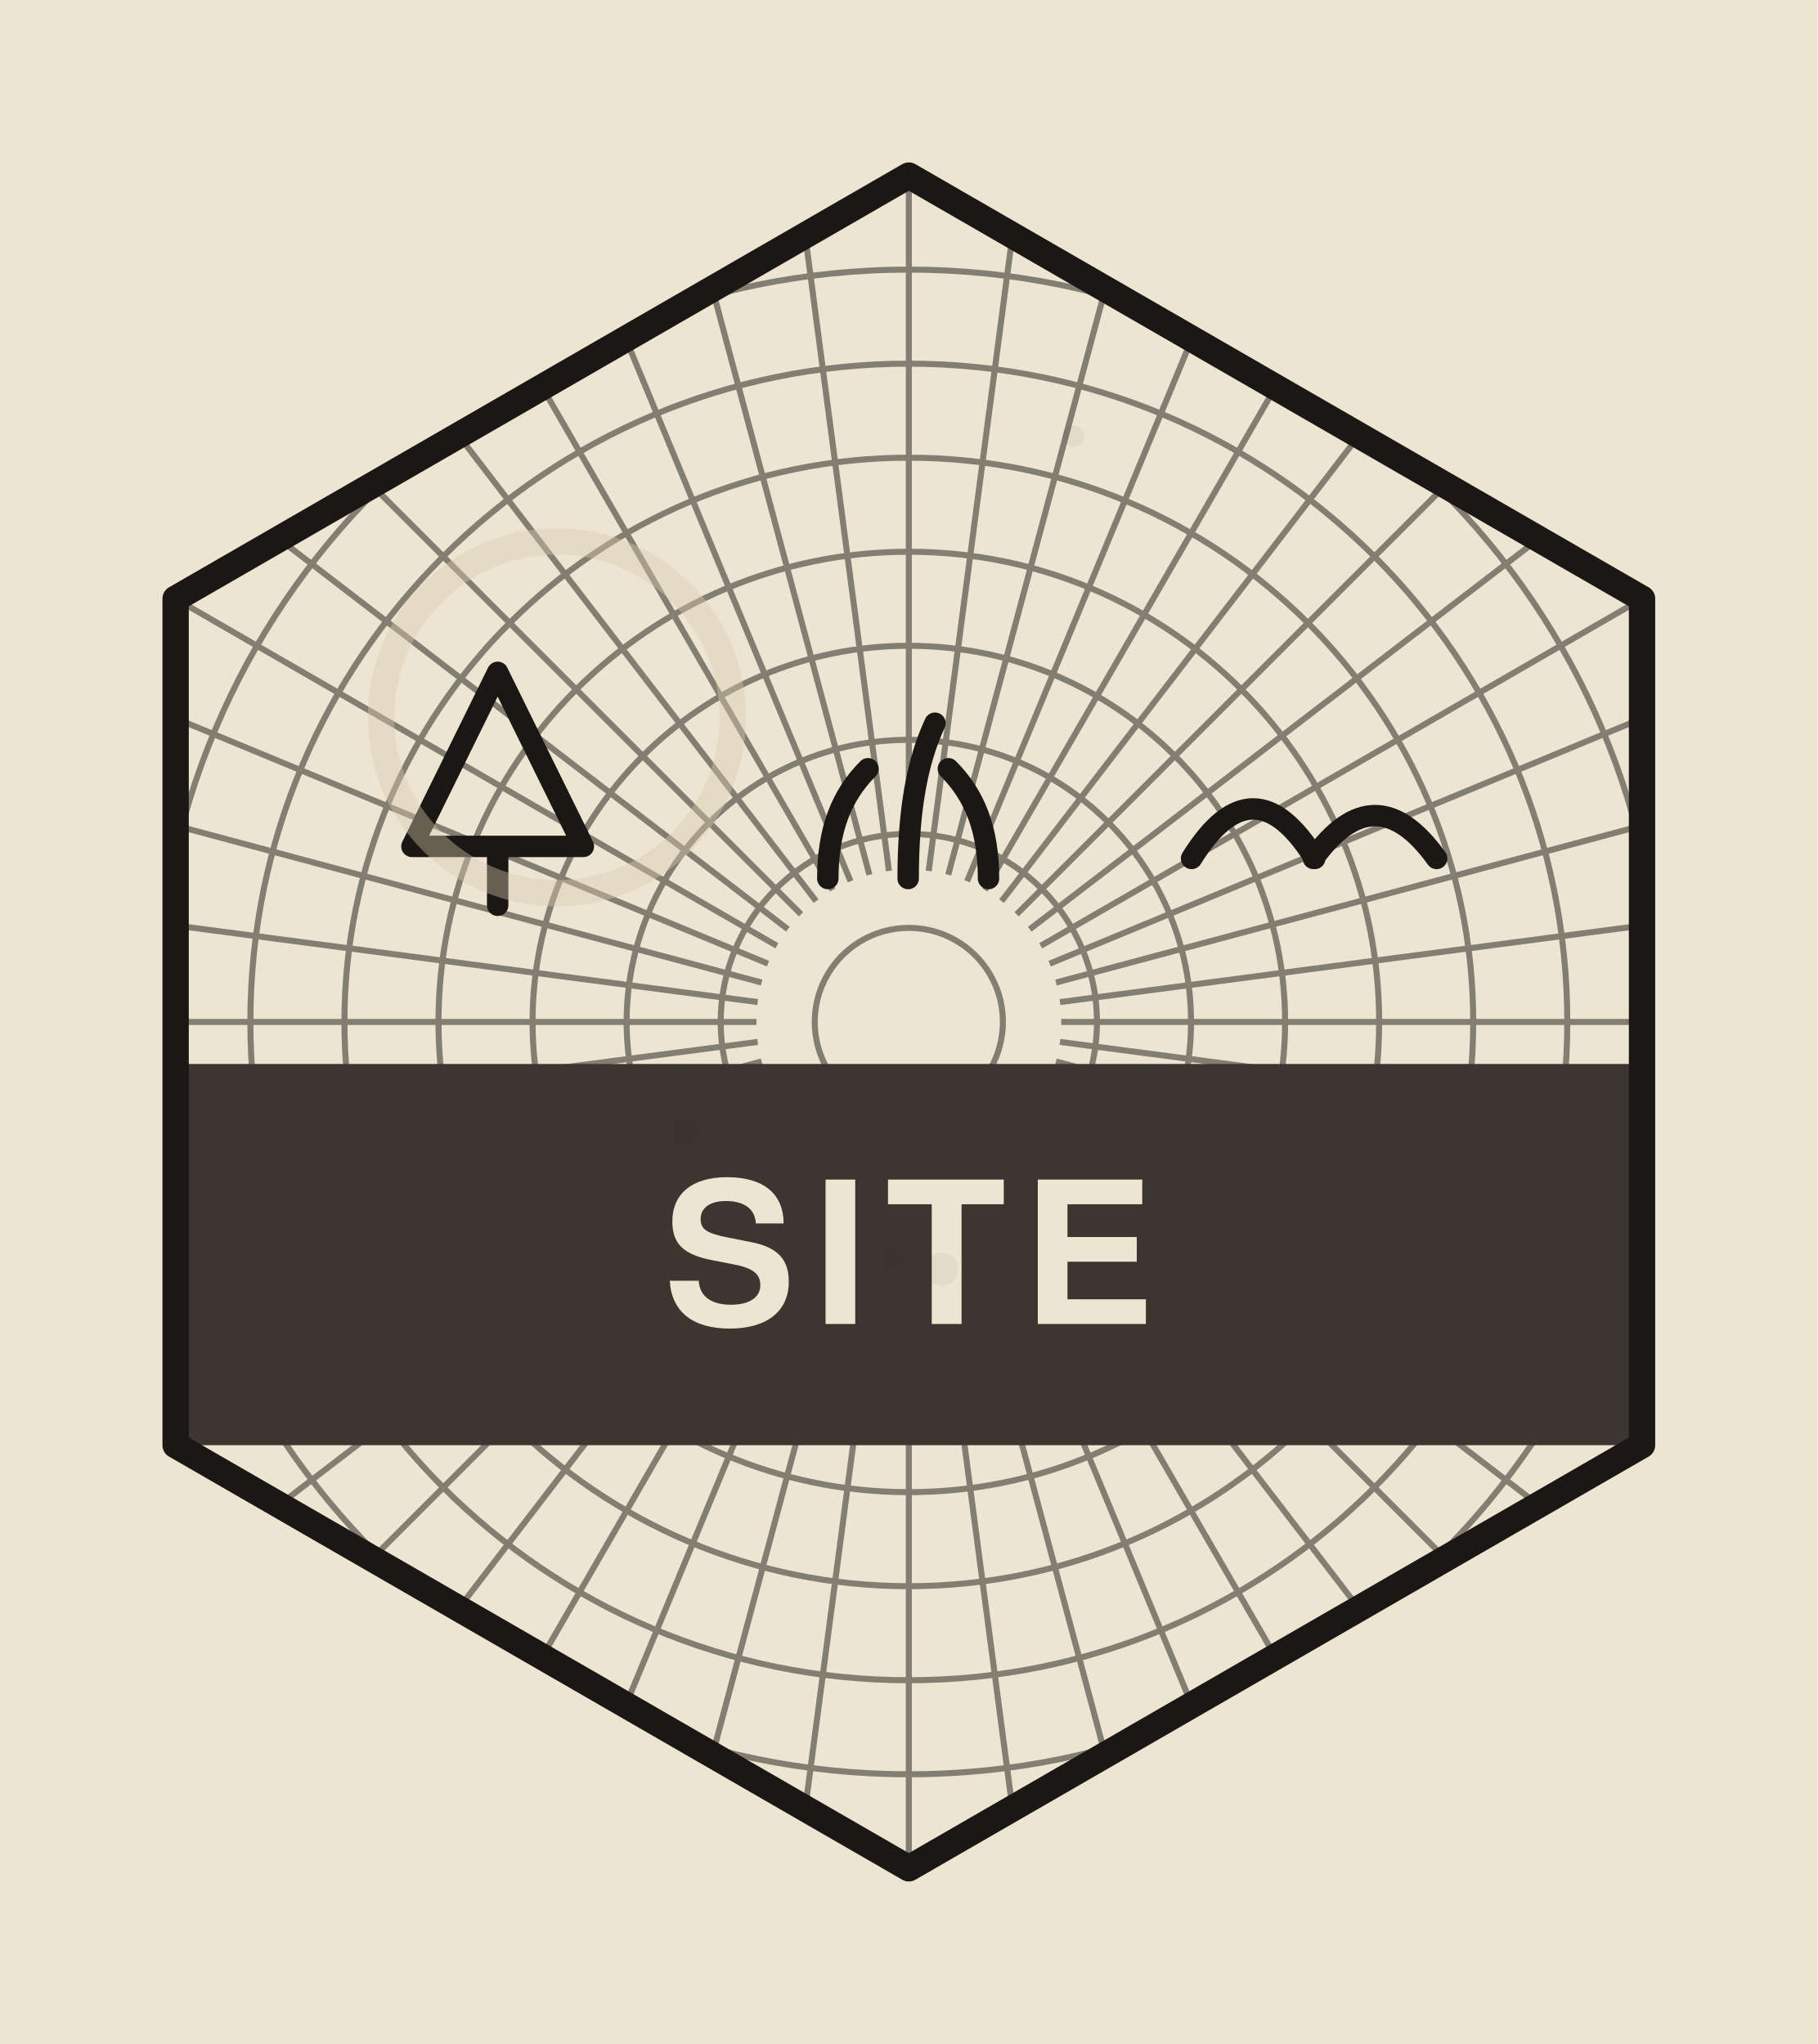
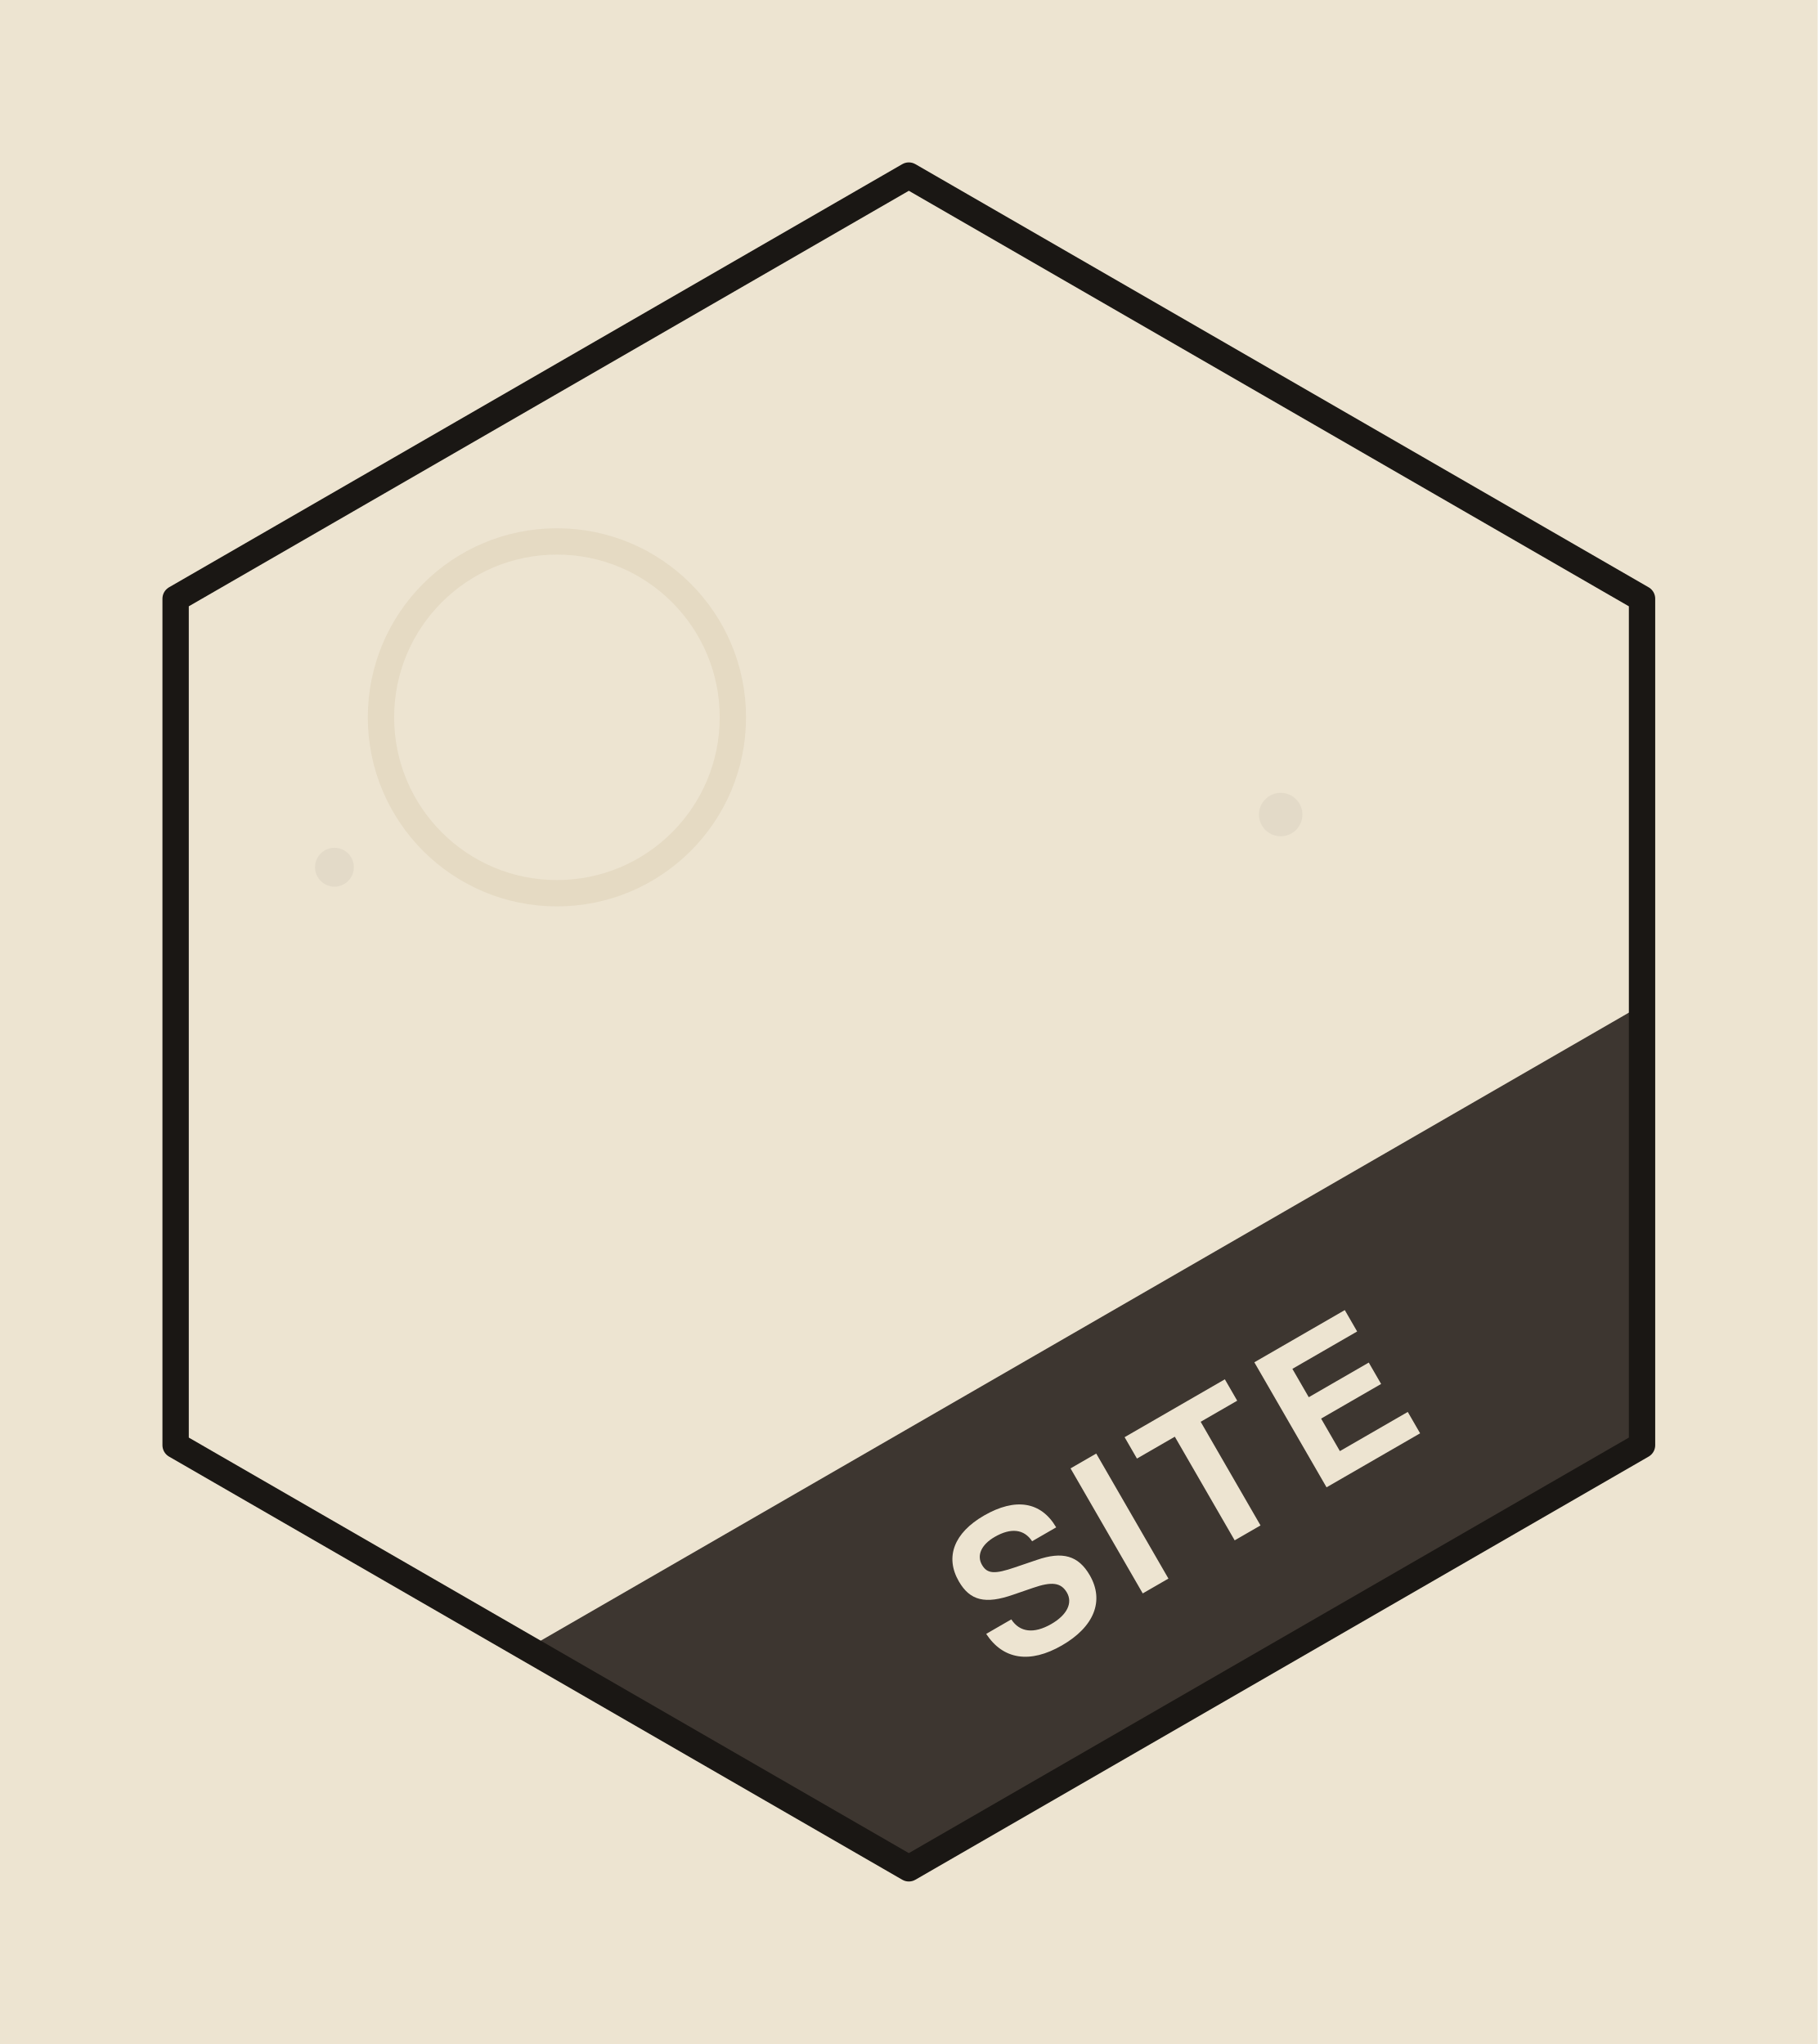
<svg xmlns="http://www.w3.org/2000/svg" viewBox="0 0 165.6 186.27" width="165.6" height="186.27" font-family="Georgia, 'Iowan Old Style', 'Times New Roman', serif">
  <defs>
-     <clipPath id="cut-charcoal-kiln-back">
+     <clipPath id="cut-tile-charcoal-kiln-site">
      <path d="M 0,-77.13 L 66.8,-38.57 L 66.8,38.57 L 0,77.13 L -66.8,38.57 L -66.8,-38.57 Z" transform="translate(82.8 93.13)" />
    </clipPath>
  </defs>
  <g id="wash">
    <rect x="0" y="0" width="165.6" height="186.27" fill="#EDE4D1" />
+     <g clip-path="url(#cut-tile-charcoal-kiln-site)">
+     
+   </g>
  </g>
  <g id="ink" fill="#1A1714">
-     <g clip-path="url(#cut-charcoal-kiln-back)">
-       <g fill="none" stroke="#1A1714" stroke-width="0.55" opacity="0.5">
-         <circle cx="82.8" cy="93.13" r="8.57" />
-         <circle cx="82.8" cy="93.13" r="17.14" />
-         <circle cx="82.8" cy="93.13" r="25.71" />
-         <circle cx="82.8" cy="93.13" r="34.28" />
-         <circle cx="82.8" cy="93.13" r="42.85" />
-         <circle cx="82.8" cy="93.13" r="51.42" />
-         <circle cx="82.8" cy="93.13" r="59.99" />
-         <circle cx="82.8" cy="93.13" r="68.56" />
-         <circle cx="82.8" cy="93.13" r="77.14" />
-         <line x1="96.68" y1="93.13" x2="159.94" y2="93.13" />
-         <line x1="96.57" y1="94.95" x2="159.28" y2="103.2" />
-         <line x1="96.21" y1="96.73" x2="157.31" y2="113.1" />
-         <line x1="95.63" y1="98.45" x2="154.06" y2="122.65" />
-         <line x1="94.82" y1="100.08" x2="149.6" y2="131.7" />
-         <line x1="93.82" y1="101.59" x2="144" y2="140.09" />
-         <line x1="92.62" y1="102.95" x2="137.34" y2="147.68" />
-         <line x1="91.25" y1="104.15" x2="129.76" y2="154.33" />
-         <line x1="89.74" y1="105.16" x2="121.37" y2="159.94" />
-         <line x1="88.11" y1="105.96" x2="112.32" y2="164.4" />
-         <line x1="86.39" y1="106.55" x2="102.76" y2="167.64" />
-         <line x1="84.61" y1="106.9" x2="92.87" y2="169.61" />
-         <line x1="82.8" y1="107.02" x2="82.8" y2="170.27" />
-         <line x1="80.99" y1="106.9" x2="72.73" y2="169.61" />
-         <line x1="79.21" y1="106.55" x2="62.84" y2="167.64" />
-         <line x1="77.49" y1="105.96" x2="53.28" y2="164.4" />
-         <line x1="75.86" y1="105.16" x2="44.23" y2="159.94" />
-         <line x1="74.35" y1="104.15" x2="35.84" y2="154.33" />
-         <line x1="72.98" y1="102.95" x2="28.26" y2="147.68" />
-         <line x1="71.78" y1="101.59" x2="21.6" y2="140.09" />
-         <line x1="70.78" y1="100.08" x2="16" y2="131.7" />
-         <line x1="69.97" y1="98.45" x2="11.54" y2="122.65" />
-         <line x1="69.39" y1="96.73" x2="8.29" y2="113.1" />
-         <line x1="69.03" y1="94.95" x2="6.32" y2="103.2" />
-         <line x1="68.92" y1="93.13" x2="5.66" y2="93.13" />
-         <line x1="69.03" y1="91.32" x2="6.32" y2="83.07" />
-         <line x1="69.39" y1="89.54" x2="8.29" y2="73.17" />
-         <line x1="69.97" y1="87.82" x2="11.54" y2="63.62" />
-         <line x1="70.78" y1="86.19" x2="16" y2="54.57" />
-         <line x1="71.78" y1="84.68" x2="21.6" y2="46.18" />
-         <line x1="72.98" y1="83.32" x2="28.26" y2="38.59" />
-         <line x1="74.35" y1="82.12" x2="35.84" y2="31.94" />
-         <line x1="75.86" y1="81.11" x2="44.23" y2="26.33" />
-         <line x1="77.49" y1="80.31" x2="53.28" y2="21.87" />
-         <line x1="79.21" y1="79.72" x2="62.84" y2="18.63" />
-         <line x1="80.99" y1="79.37" x2="72.73" y2="16.66" />
-         <line x1="82.8" y1="79.25" x2="82.8" y2="16" />
-         <line x1="84.61" y1="79.37" x2="92.87" y2="16.66" />
-         <line x1="86.39" y1="79.72" x2="102.76" y2="18.63" />
-         <line x1="88.11" y1="80.31" x2="112.32" y2="21.87" />
-         <line x1="89.74" y1="81.11" x2="121.37" y2="26.33" />
-         <line x1="91.25" y1="82.12" x2="129.76" y2="31.94" />
-         <line x1="92.62" y1="83.32" x2="137.34" y2="38.59" />
-         <line x1="93.82" y1="84.68" x2="144" y2="46.18" />
-         <line x1="94.82" y1="86.19" x2="149.6" y2="54.57" />
-         <line x1="95.63" y1="87.82" x2="154.06" y2="63.62" />
-         <line x1="96.21" y1="89.54" x2="157.31" y2="73.17" />
-         <line x1="96.57" y1="91.32" x2="159.28" y2="83.07" />
+     <g clip-path="url(#cut-tile-charcoal-kiln-site)">
+       <path d="M 82.8,170.27 L 149.6,131.7 L 149.6,91.59 L 48.06,150.21 Z" fill="#3D3630" />
+       <g transform="rotate(-30 107.52 135.94)">
+         <text x="107.52" y="142.26" font-size="18.04" text-anchor="middle" font-family="Helvetica, Arial, sans-serif" font-weight="bold" letter-spacing="1.6" fill="#EDE4D1">SITE</text>
      </g>
-       <g fill="none" stroke="#1A1714" stroke-width="1.6" stroke-linecap="round" stroke-linejoin="round">
-         <g transform="translate(30.7 56.88) scale(1.22)">
-           <path d="M12 21v-4.4M12 3.6 5.6 16.6h12.8z" />
-         </g>
-         <g transform="translate(68.1 56.88) scale(1.22)">
-           <path d="M6 19c0-3.6 1-6.2 3-8.2M12 19c0-5.2 0.7-8.8 2-11.6M18 19c0-3.6-1-6.2-3-8.2" />
-         </g>
-         <g transform="translate(105.51 56.88) scale(1.22)">
-           <path d="M2.5 17.5q4.6-7.4 9.2 0M11.6 17.5q4.6-6.4 9.2 0" />
-         </g>
-       </g>
-       <rect x="14" y="96.96" width="137.6" height="34.74" fill="#3D3630" />
-       <text x="82.8" y="120.65" font-size="18.04" text-anchor="middle" font-family="Helvetica, Arial, sans-serif" font-weight="bold" letter-spacing="1.6" fill="#EDE4D1">SITE</text>
    </g>
    <path d="M 0,-77.13 L 66.8,-38.57 L 66.8,38.57 L 0,77.13 L -66.8,38.57 L -66.8,-38.57 Z" transform="translate(82.8 93.13)" fill="none" stroke="#1A1714" stroke-width="2.4" stroke-linejoin="round" />
  </g>
-   <g id="grime" clip-path="url(#cut-charcoal-kiln-back)">
+   <g id="grime" clip-path="url(#cut-tile-charcoal-kiln-site)">
    <g fill="#1A1714" opacity="0.05">
-       <circle cx="62.43" cy="103.24" r="1.58" />
-       <circle cx="81.11" cy="114.53" r="1.16" />
-       <circle cx="97.8" cy="39.74" r="0.98" />
-       <circle cx="148.07" cy="151.87" r="1" />
-       <circle cx="85.82" cy="115.65" r="1.49" />
+       <circle cx="30.5" cy="34.08" r="1.6" />
+       <circle cx="145.24" cy="156.65" r="1.7" />
+       <circle cx="116.68" cy="74.23" r="1.98" />
+       <circle cx="30.47" cy="79.03" r="1.77" />
+       <circle cx="44.64" cy="27.42" r="2.04" />
    </g>
    <circle cx="50.74" cy="65.37" r="16.03" fill="none" stroke="#D9CBAF" stroke-width="2.4" opacity="0.4" />
  </g>
</svg>
